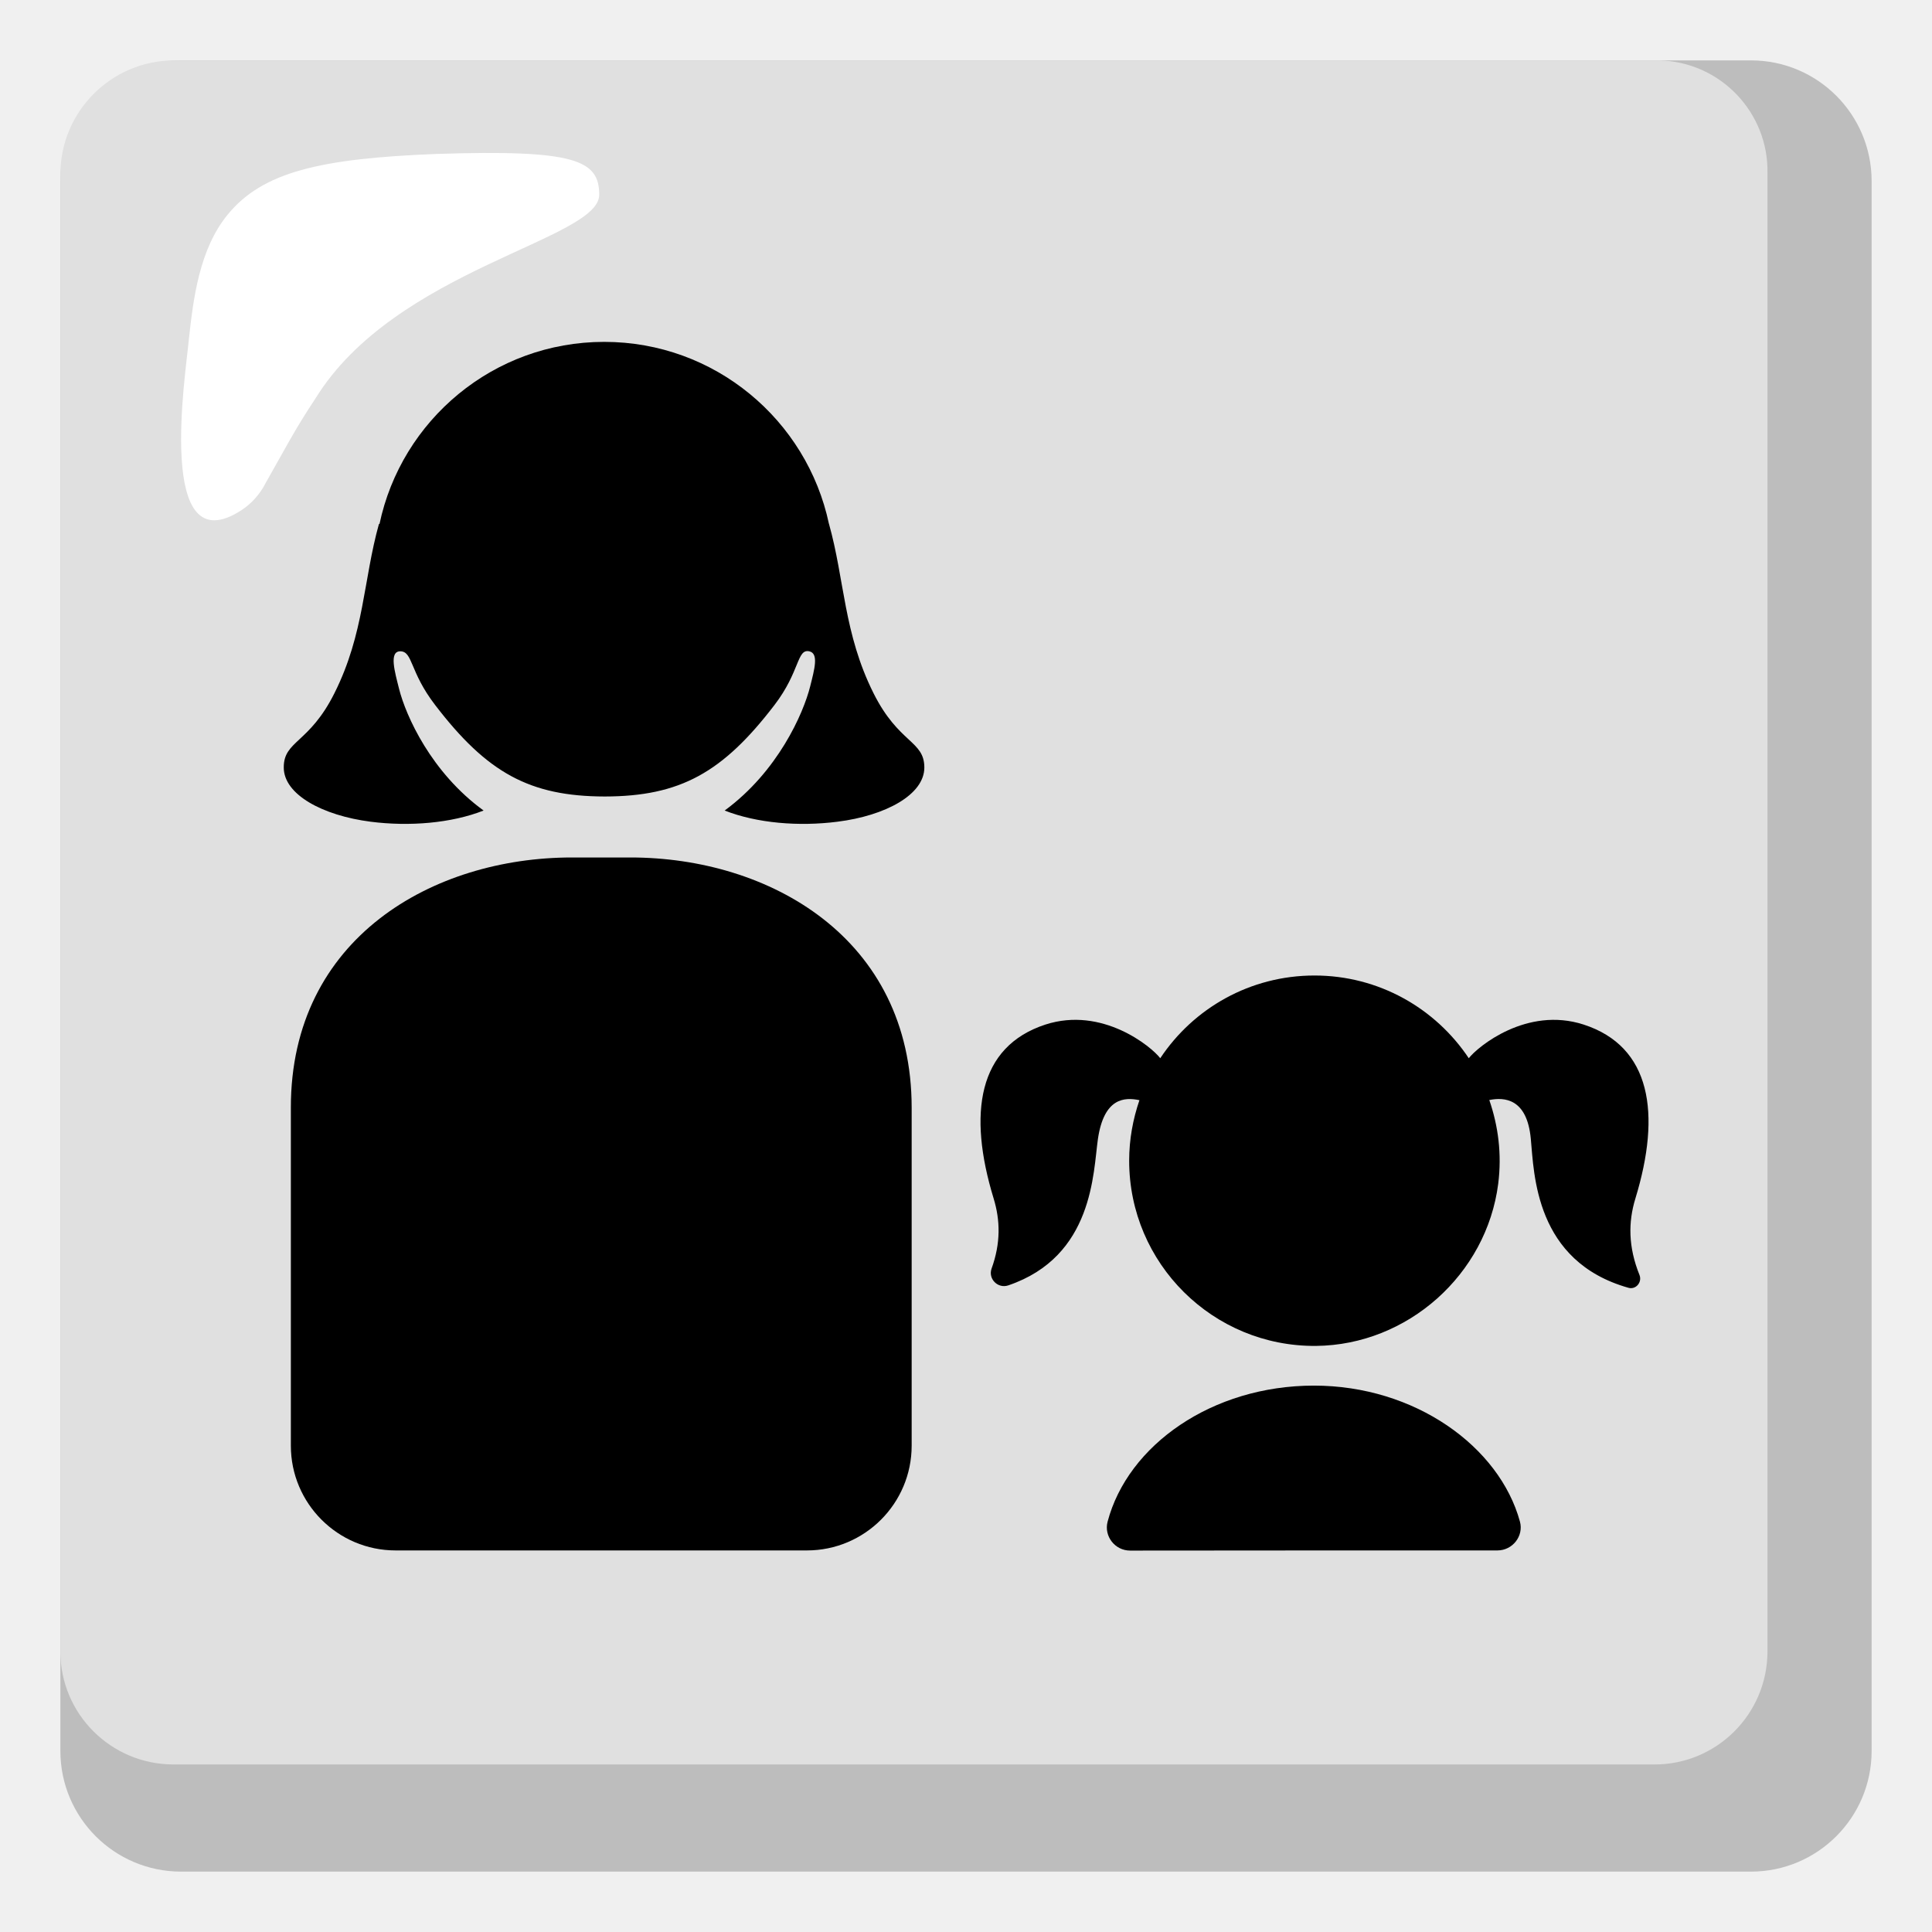
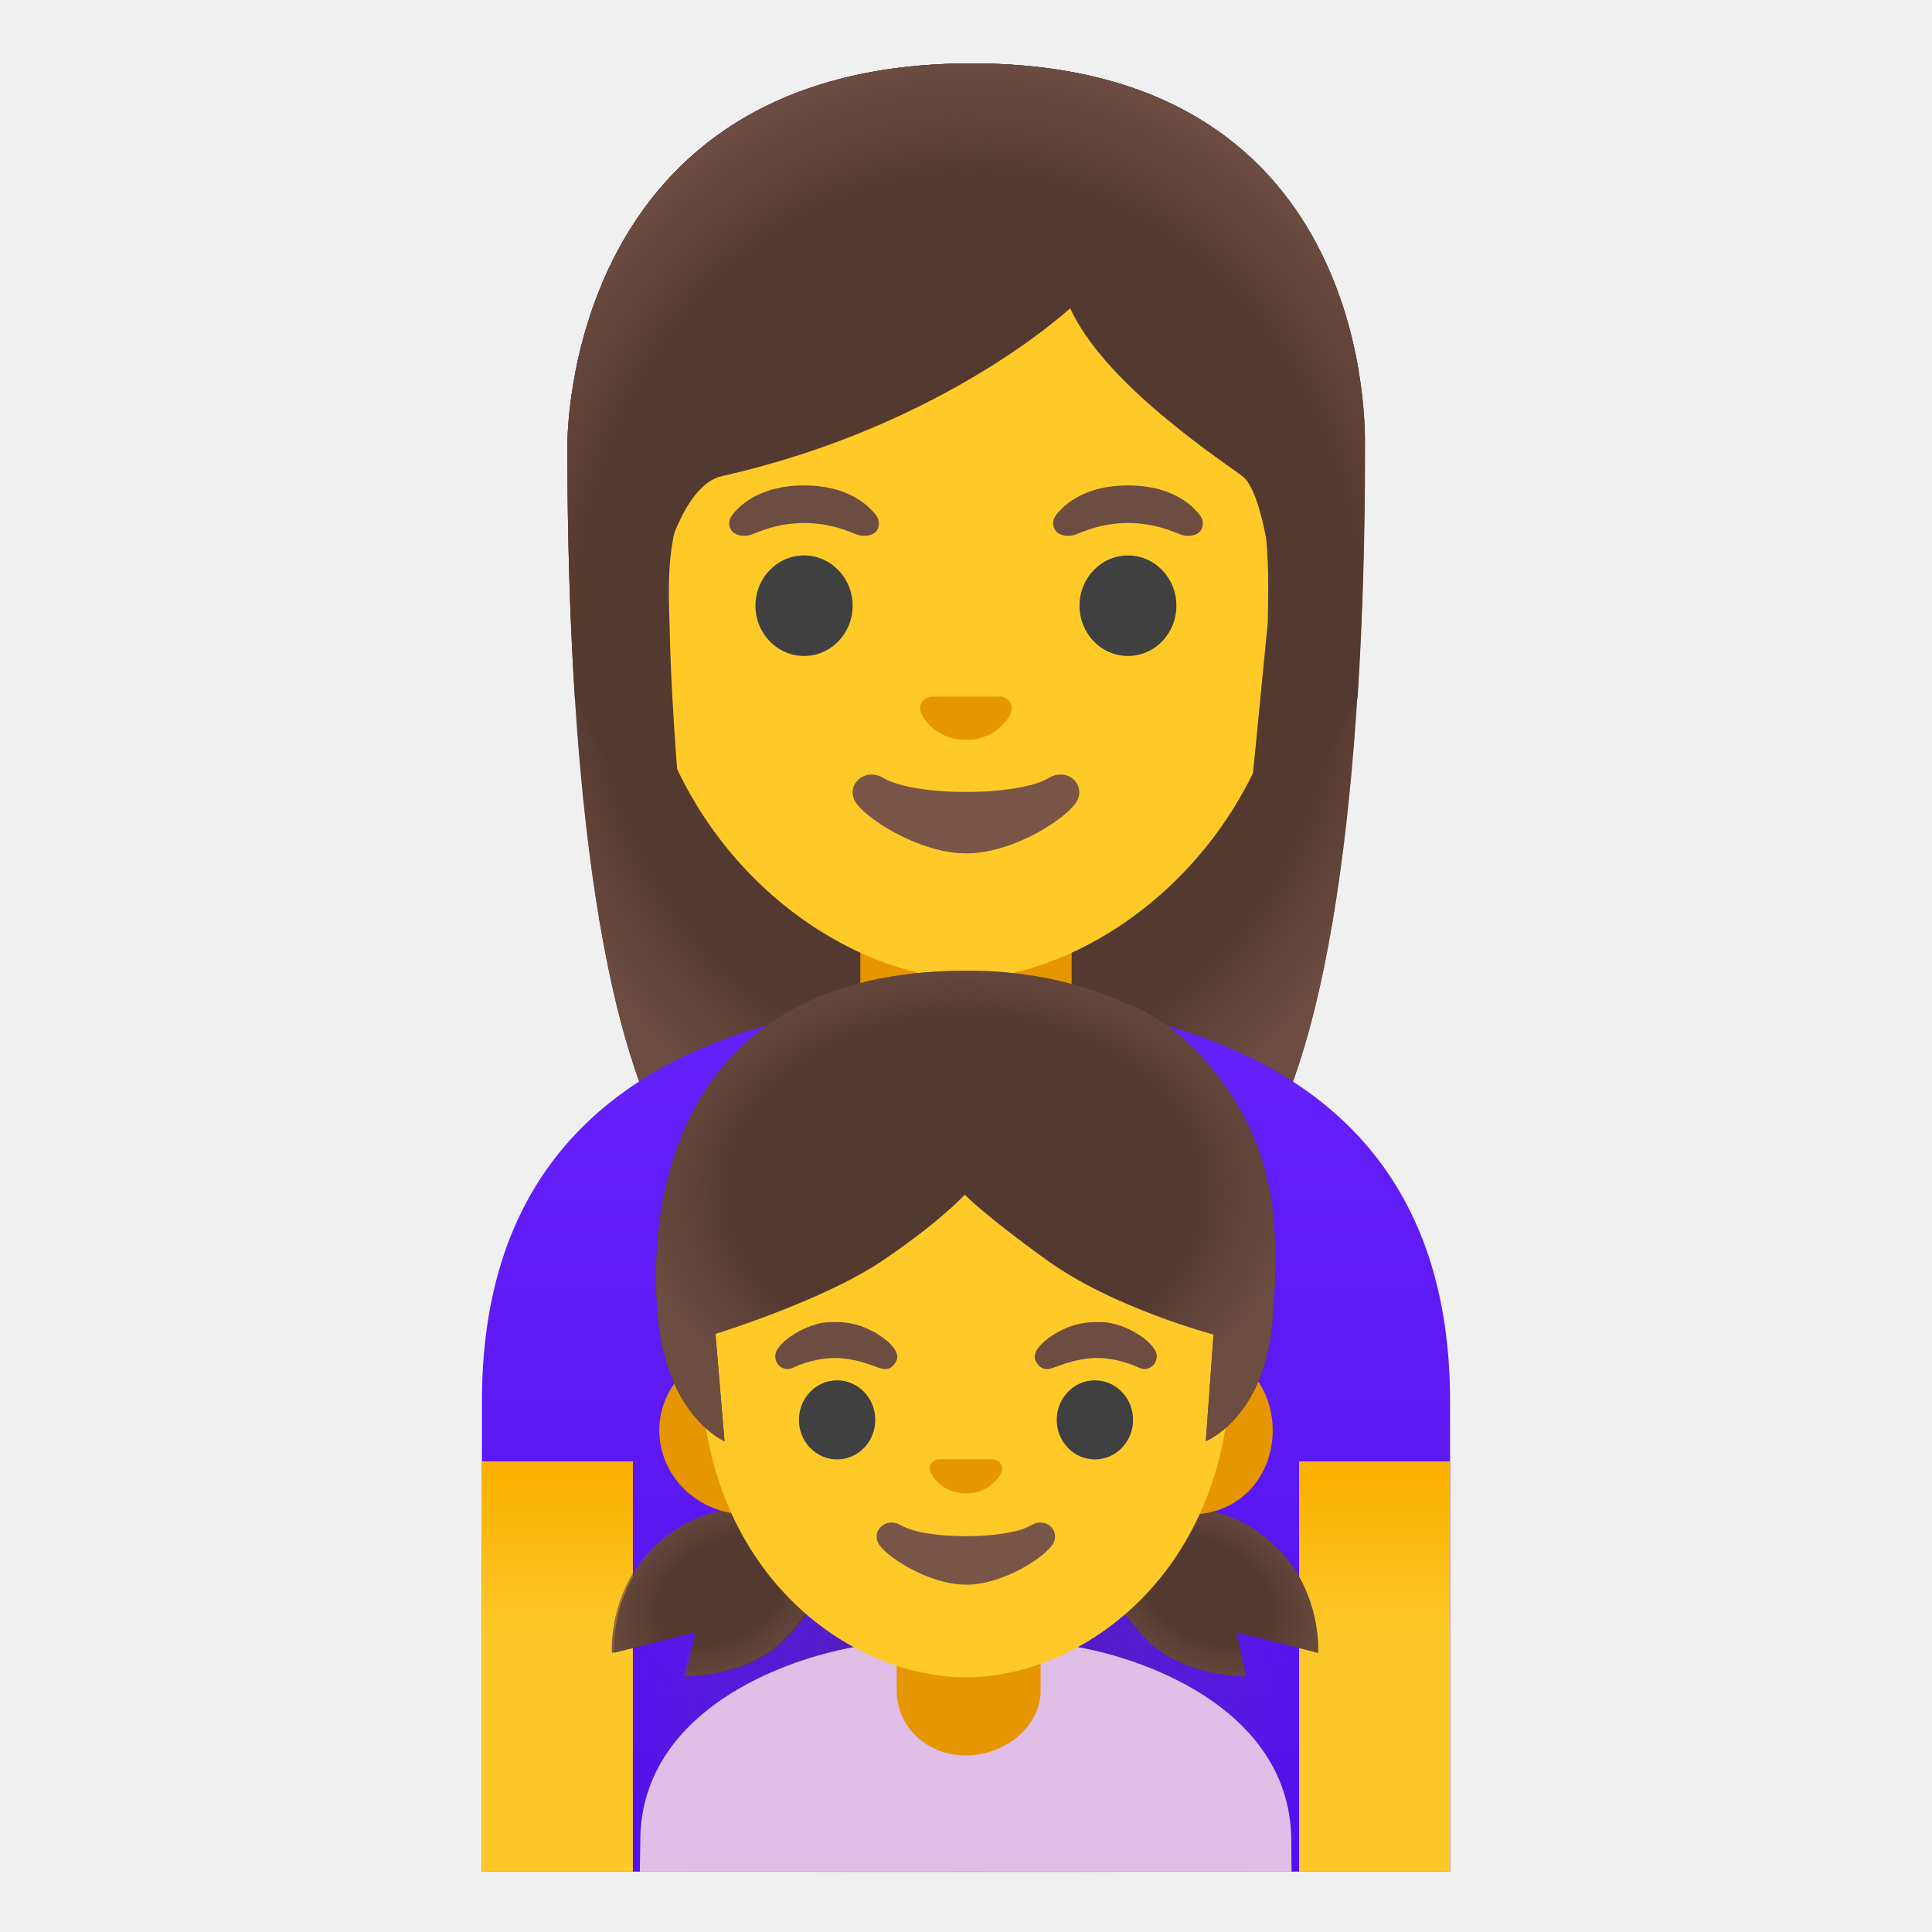
- <svg xmlns="http://www.w3.org/2000/svg" version="1.1" id="Layer_2_00000098905746426617686290000010918735251159700125_" x="0px" y="0px" viewBox="0 0 128 128" style="enable-background:new 0 0 128 128;" xml:space="preserve">
-   <path style="fill:#BDBDBD;" d="M116,4H12c-4.42,0-8,3.58-8,8v104c0,4.42,3.58,8,8,8h104c4.42,0,8-3.58,8-8V12  C124,7.58,120.42,4,116,4z" />
-   <path style="fill:#E0E0E0;" d="M109.7,4H11.5C7.37,4.03,4.03,7.37,4,11.5v97.9c-0.01,4.14,3.34,7.49,7.48,7.5c0.01,0,0.01,0,0.02,0  h98.1c4.14,0.01,7.49-3.34,7.5-7.48c0-0.01,0-0.01,0-0.02V11.5c0.09-4.05-3.13-7.41-7.18-7.5C109.85,4,109.77,4,109.7,4z" />
-   <path style="fill:#FFFFFF;" d="M39.7,12.9c0-2.3-1.6-3-10.8-2.7c-7.7,0.3-11.5,1.2-13.8,4c-1.9,2.3-2.3,5.6-2.6,8.4  c-0.2,2.2-2.2,14.9,3.5,11.2c0.68-0.45,1.23-1.07,1.6-1.8c1.2-2.1,1.9-3.5,3.3-5.6C26.2,17.8,39.7,15.9,39.7,12.9z" />
+ <svg xmlns="http://www.w3.org/2000/svg" version="1.1" id="Layer_1" x="0px" y="0px" viewBox="0 0 128 128" style="enable-background:new 0 0 128 128;" xml:space="preserve">
+   <g id="hairGroup_2_">
+     <path id="hair_10_" style="fill:#543930;" d="M64.38,4.2c-27.01,0-26.79,24.97-26.79,25.37c0,16.17,1.24,39.02,7.71,48.01   c2.57,3.56,7.53,3.76,7.53,3.76L64,81.32l11.18,0.02c0,0,4.96-0.2,7.53-3.76c6.47-8.99,7.71-31.84,7.71-48.01   C90.41,29.17,91.38,4.2,64.38,4.2z" />
+     <radialGradient id="hairHighlights_5_" cx="63.999" cy="87.209" r="31.303" gradientTransform="matrix(1 0 0 -1.1901 0 144.5769)" gradientUnits="userSpaceOnUse">
+       <stop offset="0.794" style="stop-color:#6D4C41;stop-opacity:0" />
+       <stop offset="1" style="stop-color:#6D4C41" />
+     </radialGradient>
+     <path id="hairHighlights_2_" style="fill:url(#hairHighlights_5_);" d="M64.38,4.2c-27.01,0-26.79,24.97-26.79,25.37   c0,16.17,1.24,39.02,7.71,48.01c2.57,3.56,7.53,3.76,7.53,3.76L64,81.32l11.18,0.02c0,0,4.96-0.2,7.53-3.76   c6.47-8.99,7.71-31.84,7.71-48.01C90.41,29.17,91.38,4.2,64.38,4.2z" />
+   </g>
  <g>
-     <path d="M22.16,45.92c1.98-3.95,1.91-7.51,2.95-11.22c0,0,0.01,0.01,0.03,0.03c1.45-6.9,7.56-12.08,14.89-12.08   c7.32,0,13.43,5.17,14.89,12.06l0-0.01c1.04,3.7,0.97,7.26,2.95,11.22c1.67,3.35,3.37,3.14,3.37,4.93c0,1.8-2.57,3.19-5.75,3.59   c-2.57,0.33-5.34,0.1-7.48-0.74c3.52-2.58,5.22-6.43,5.67-8.24c0.28-1.12,0.58-2.18-0.07-2.31c-0.82-0.17-0.6,1.34-2.3,3.56   c-3.43,4.48-6.25,6.05-11.24,6.06c-4.99-0.01-7.81-1.58-11.24-6.06c-1.7-2.21-1.47-3.54-2.3-3.56c-0.78-0.01-0.37,1.37-0.09,2.49   c0.45,1.79,2.13,5.54,5.6,8.06c-2.14,0.84-4.91,1.07-7.49,0.74c-3.18-0.41-5.75-1.8-5.75-3.59C18.79,49.06,20.49,49.27,22.16,45.92   z" />
-     <path d="M37.88,56.81h3.9c9.15,0,18.62,5.3,18.62,16.58v22.39c0,3.83-3.11,6.94-6.94,6.94H26.21c-3.83,0-6.94-3.11-6.94-6.94V73.39   C19.26,62.11,28.73,56.81,37.88,56.81z" />
-     <g>
-       <path d="M99.21,102.72c1,0,1.75-0.95,1.49-1.91c-1.36-4.97-6.95-9.01-13.65-9.01c-6.73,0-12.33,3.93-13.67,9.02    c-0.25,0.96,0.49,1.91,1.49,1.91C74.87,102.72,99.21,102.72,99.21,102.72z" />
-       <path d="M65.83,79.4c-1.72-5.63-1.04-10.06,3.43-11.52c3.77-1.22,7.02,1.46,7.61,2.23c2.2-3.31,5.95-5.48,10.22-5.48    s8.02,2.18,10.22,5.48c0.59-0.76,3.84-3.45,7.61-2.23c4.47,1.45,5.15,5.89,3.43,11.52c-0.48,1.56-0.48,3.21,0.27,5.07    c0.19,0.48-0.24,0.99-0.73,0.85c-6.2-1.75-6.25-7.56-6.47-9.87c-0.25-2.69-1.76-2.77-2.75-2.57c0.59,1.71,0.84,3.58,0.59,5.55    c-0.77,6.01-6,10.68-12.07,10.74c-6.82,0.06-12.38-5.46-12.38-12.27c0-1.41,0.25-2.75,0.68-4.01c-0.99-0.21-2.35-0.16-2.75,2.57    c-0.32,2.22-0.29,7.78-5.94,9.7c-0.68,0.23-1.34-0.42-1.11-1.1C66.31,82.36,66.27,80.84,65.83,79.4z" />
+     <linearGradient id="SVGID_1_" gradientUnits="userSpaceOnUse" x1="64.001" y1="4.226" x2="64.001" y2="59.444" gradientTransform="matrix(1 0 0 -1 0 128)">
+       <stop offset="0" style="stop-color:#530EEB" />
+       <stop offset="1" style="stop-color:#651FFF" />
+     </linearGradient>
+     <path style="fill:url(#SVGID_1_);" d="M75.21,67.4c-1.83-0.43-6.52-0.65-11.21-0.65s-9.38,0.22-11.21,0.65   c-11.23,2.67-20.86,9.43-20.86,25.43V124h1.5h1.5h58.14h1.5h1.5V92.83C96.07,76.83,86.44,70.07,75.21,67.4z" />
+   </g>
+   <g id="neck_3_">
+     <g id="neck_2_">
+       <path style="fill:#E59600;" d="M64,74.16L64,74.16c-3.87,0-7-3.13-7-7v-6.42h14v6.42C71,71.03,67.87,74.16,64,74.16z" />
    </g>
  </g>
+   <g id="arm_1_">
+     <linearGradient id="SVGID_2_" gradientUnits="userSpaceOnUse" x1="36.929" y1="3.947" x2="36.929" y2="30.179" gradientTransform="matrix(1 0 0 -1 0 128)">
+       <stop offset="0.604" style="stop-color:#FFCA28" />
+       <stop offset="1" style="stop-color:#FFB300" />
+     </linearGradient>
+     <polygon style="fill:url(#SVGID_2_);" points="31.93,124 32.93,124 33.93,124 39.93,124 40.93,124 41.93,124 41.93,96.82    31.93,96.82  " />
+   </g>
+   <g id="arm">
+     <linearGradient id="SVGID_3_" gradientUnits="userSpaceOnUse" x1="91.071" y1="3.947" x2="91.071" y2="30.179" gradientTransform="matrix(1 0 0 -1 0 128)">
+       <stop offset="0.604" style="stop-color:#FFCA28" />
+       <stop offset="1" style="stop-color:#FFB300" />
+     </linearGradient>
+     <polygon style="fill:url(#SVGID_3_);" points="86.07,96.82 86.07,124 87.07,124 88.07,124 94.07,124 95.07,124 96.07,124    96.07,96.82  " />
+   </g>
+   <path id="head_2_" style="fill:#FFCA28;" d="M64,11.85L64,11.85L64,11.85c-11.36,0-21.88,8.45-21.88,26.36  c0,14.39,8.91,22.9,16.67,25.64c1.85,0.65,3.63,0.98,5.22,0.98c1.57,0,3.35-0.33,5.18-0.97c7.76-2.73,16.7-11.25,16.7-25.65  C85.88,20.29,75.36,11.85,64,11.85z" />
+   <path id="mouth_2_" style="fill:#795548;" d="M69.49,51.54c-2.08,1.24-8.89,1.24-10.97,0c-1.19-0.71-2.41,0.38-1.92,1.46  c0.49,1.07,4.21,3.54,7.42,3.54s6.88-2.47,7.37-3.54C71.89,51.91,70.69,50.83,69.49,51.54z" />
+   <path id="nose_2_" style="fill:#E59600;" d="M66.52,46.2c-0.07-0.03-0.14-0.04-0.21-0.05h-4.62c-0.07,0.01-0.14,0.03-0.21,0.05  c-0.42,0.17-0.65,0.6-0.45,1.06c0.2,0.46,1.12,1.76,2.97,1.76c1.85,0,2.77-1.3,2.97-1.76C67.17,46.8,66.94,46.37,66.52,46.2z" />
+   <g id="eyes_2_">
+     <ellipse style="fill:#404040;" cx="53.27" cy="40.13" rx="3.22" ry="3.33" />
+     <ellipse style="fill:#404040;" cx="74.73" cy="40.13" rx="3.21" ry="3.33" />
+   </g>
+   <g id="eyebrows_2_">
+     <path style="fill:#6D4C41;" d="M58.05,34.15c-0.61-0.81-2.03-1.99-4.78-1.99s-4.17,1.18-4.78,1.99c-0.27,0.36-0.2,0.77-0.01,1.02   c0.17,0.23,0.69,0.45,1.26,0.26c0.57-0.19,1.68-0.77,3.54-0.78c1.86,0.01,2.97,0.59,3.54,0.78c0.57,0.19,1.08-0.02,1.26-0.26   C58.25,34.93,58.32,34.51,58.05,34.15z" />
+     <path style="fill:#6D4C41;" d="M79.51,34.15c-0.61-0.81-2.03-1.99-4.78-1.99s-4.17,1.18-4.78,1.99c-0.27,0.36-0.2,0.77-0.01,1.02   c0.17,0.23,0.69,0.45,1.26,0.26c0.57-0.19,1.68-0.77,3.54-0.78c1.86,0.01,2.97,0.59,3.54,0.78c0.57,0.19,1.08-0.02,1.26-0.26   C79.71,34.93,79.78,34.51,79.51,34.15z" />
+   </g>
+   <g id="hairGroup_1_">
+     <g id="hair">
+       <path style="fill:#543930;" d="M64.38,4.2c-27.01,0-26.79,24.97-26.79,25.37c0,5.11,0.12,10.88,0.5,16.68l7.76,15.53    c0,0-1.34-12.17-1.49-20.42c-0.02-1.06-0.2-3.72,0.31-6.04c0.79-1.96,1.83-3.48,3.17-3.78c14.72-3.31,23.06-11.12,23.06-11.12    c2.17,4.73,8.94,9.35,11.38,11.1c0.69,0.5,1.21,2.11,1.6,4.11c0.21,2.07,0.13,4.34,0.11,5.67l-2.01,20.44l7.95-15.48    c0-0.03,0.01-0.07,0.02-0.1c0.37-5.76,0.49-11.5,0.49-16.58C90.41,29.17,91.38,4.2,64.38,4.2z" />
+     </g>
+     <radialGradient id="hairHighlights_6_" cx="64.219" cy="84.558" r="32.788" gradientTransform="matrix(1 0 0 -1.2135 0 146.0553)" gradientUnits="userSpaceOnUse">
+       <stop offset="0.794" style="stop-color:#6D4C41;stop-opacity:0" />
+       <stop offset="1" style="stop-color:#6D4C41" />
+     </radialGradient>
+     <path id="hairHighlights_1_" style="fill:url(#hairHighlights_6_);" d="M64.38,4.2c-27.01,0-26.79,24.97-26.79,25.37   c0,5.11,0.12,10.88,0.5,16.68l4.42-0.01c-0.04-1.92,1.31-13.81,5.32-14.71C62.55,28.21,70.89,20.4,70.89,20.4   c2.17,4.73,8.94,9.35,11.38,11.1c2,1.44,2.61,12.22,2.57,14.74h5.07c0-0.03,0.01-0.07,0.02-0.1c0.37-5.76,0.49-11.5,0.49-16.58   C90.41,29.17,91.38,4.2,64.38,4.2z" />
+   </g>
+   <g style="opacity:0.4;">
+     <radialGradient id="SVGID_4_" cx="64.013" cy="13.384" r="38.514" gradientTransform="matrix(1 0 0 -1 0 128)" gradientUnits="userSpaceOnUse">
+       <stop offset="0" style="stop-color:#212121" />
+       <stop offset="0.574" style="stop-color:#616161;stop-opacity:0.05" />
+     </radialGradient>
+     <path style="fill:url(#SVGID_4_);" d="M75.29,67.43c-1.83-0.43-6.52-0.65-11.21-0.65S54.7,67,52.87,67.43   c-11.23,2.67-20.86,9.43-20.86,25.43v31.17h1.5h1.5h58.14h1.5h1.5V92.86C96.15,76.86,86.52,70.1,75.29,67.43z" />
+   </g>
+   <path id="shirt_5_" style="fill:#E1BEE7;" d="M85.55,121.98c0-9.84-12.51-13.14-16.87-13.14h-9.38c-4.35,0-16.88,3.3-16.88,13.14  c0,0-0.01,0.79-0.03,2.02h1.02h0.97h39.19h0.98h1.02C85.56,122.98,85.55,121.98,85.55,121.98z" />
+   <g id="neck_6_">
+     <path style="fill:#E59600;" d="M63.98,116.3c-2.6,0-4.57-1.92-4.57-4.29v-2.38h9.53v2.38C68.95,114.38,66.59,116.3,63.98,116.3z" />
+   </g>
+   <g id="hair_x5F_back_3_">
+     <g id="hair_13_">
+       <path style="fill:#543930;" d="M45.45,111.07l0.62-2.92l-5.39,1.35c0,0-0.38-5.2,4.26-8.2c5.09-3.29,10.94,0.22,10.94,0.22    s-0.58,3.93-4.06,7.3C49.47,111.09,45.45,111.07,45.45,111.07z" />
+     </g>
+     <g id="hair_11_">
+       <path style="fill:#543930;" d="M82.55,111.07l-0.62-2.92l5.39,1.35c0,0,0.38-5.2-4.26-8.2c-5.09-3.29-10.94,0.22-10.94,0.22    s0.58,3.93,4.06,7.3C78.53,111.09,82.55,111.07,82.55,111.07z" />
+     </g>
+     <radialGradient id="hairHighlights_8_" cx="79.902" cy="22.628" r="8.88" gradientTransform="matrix(0.8651 0.5016 0.3314 -0.5715 3.2788 78.2224)" gradientUnits="userSpaceOnUse">
+       <stop offset="0.525" style="stop-color:#6D4C41;stop-opacity:0" />
+       <stop offset="1" style="stop-color:#6D4C41" />
+     </radialGradient>
+     <path id="hairHighlights_7_" style="fill:url(#hairHighlights_8_);" d="M82.55,111.07l-0.62-2.92l5.39,1.35c0,0,0.38-5.2-4.26-8.2   c-5.09-3.29-10.94,0.22-10.94,0.22s0.58,3.93,4.06,7.3C78.53,111.09,82.55,111.07,82.55,111.07z" />
+     <radialGradient id="hairHighlights_9_" cx="1249.902" cy="22.628" r="8.88" gradientTransform="matrix(-0.8651 0.5016 -0.3314 -0.5715 1136.737 -508.6662)" gradientUnits="userSpaceOnUse">
+       <stop offset="0.525" style="stop-color:#6D4C41;stop-opacity:0" />
+       <stop offset="1" style="stop-color:#6D4C41" />
+     </radialGradient>
+     <path id="hairHighlights_4_" style="fill:url(#hairHighlights_9_);" d="M45.31,111.07l0.62-2.92l-5.39,1.35c0,0-0.38-5.2,4.26-8.2   c5.09-3.29,10.94,0.22,10.94,0.22s-0.58,3.93-4.06,7.3C49.33,111.09,45.31,111.07,45.31,111.07z" />
+   </g>
+   <g id="ears_7_">
+     <path style="fill:#E59600;" d="M78.93,89.21h-3.97H53.43h-3.97c-3.18,0-5.78,2.5-5.78,5.56s2.6,5.56,5.78,5.56h3.97h21.53h3.97   c3.18,0,5.39-2.5,5.39-5.56S82.11,89.21,78.93,89.21z" />
+   </g>
+   <path id="head_4_" style="fill:#FFCA28;" d="M63.98,66.27L63.98,66.27L63.98,66.27c-9.33,0-17.57,9.8-17.57,23.9  c0,14.02,9.87,20.96,17.57,20.96s17.57-6.93,17.57-20.96C81.56,76.06,73.31,66.27,63.98,66.27z" />
+   <path id="mouth_4_" style="fill:#795548;" d="M68.32,101.05c-1.64,0.97-7,0.97-8.64,0c-0.94-0.56-1.9,0.3-1.51,1.15  c0.38,0.84,3.31,2.79,5.84,2.79s5.42-1.95,5.8-2.79C70.21,101.35,69.26,100.49,68.32,101.05z" />
+   <path id="nose_4_" style="fill:#E59600;" d="M65.98,96.72c-0.05-0.02-0.11-0.04-0.17-0.04h-3.63c-0.06,0.01-0.11,0.02-0.17,0.04  c-0.33,0.13-0.51,0.47-0.35,0.84c0.16,0.36,0.88,1.38,2.34,1.38s2.18-1.02,2.34-1.38C66.49,97.19,66.31,96.85,65.98,96.72z" />
+   <g id="eyes_4_">
+     <ellipse style="fill:#404040;" cx="55.46" cy="94.07" rx="2.53" ry="2.62" />
+     <ellipse style="fill:#404040;" cx="72.54" cy="94.07" rx="2.53" ry="2.62" />
+   </g>
+   <g id="eyebrows_4_">
+     <path style="fill:#6D4C41;" d="M51.5,89.41c0.1-0.13,0.13-0.21,0.31-0.39c0.4-0.42,1.18-0.92,1.94-1.18   c0.73-0.25,1.07-0.25,1.62-0.25c0.85,0,1.37,0.18,1.62,0.25c0.35,0.12,0.68,0.28,1.01,0.46c0.55,0.33,1.74,1.14,1.38,1.87   c-0.4,0.81-1.01,0.51-1.56,0.3c-0.24-0.07-1.32-0.5-2.46-0.5c-0.62,0-0.88,0.07-1.04,0.09c-0.73,0.12-1.28,0.35-1.38,0.38   c-0.38,0.15-0.65,0.37-1.08,0.2C51.4,90.44,51.21,89.84,51.5,89.41z" />
+     <path style="fill:#6D4C41;" d="M76.5,89.41c-0.1-0.13-0.13-0.21-0.31-0.39c-0.39-0.42-1.18-0.92-1.94-1.18   c-0.73-0.25-1.07-0.25-1.62-0.25c-0.85,0-1.37,0.18-1.62,0.25c-0.35,0.12-0.68,0.28-1.01,0.46c-0.55,0.33-1.74,1.14-1.38,1.87   c0.4,0.81,1.01,0.51,1.56,0.3c0.24-0.07,1.32-0.5,2.46-0.5c0.62,0,0.88,0.07,1.04,0.09c0.73,0.12,1.28,0.35,1.38,0.38   c0.38,0.15,0.65,0.37,1.07,0.2C76.6,90.44,76.79,89.84,76.5,89.41z" />
+   </g>
+   <g id="hair_x5F_front_4_">
+     <g id="hair_9_">
+       <path style="fill:#543930;" d="M79.56,69.91c-2.33-2.43-4.56-3.32-4.78-3.35c-2.71-1.24-6.2-2.25-10.72-2.25    c-19.88,0-21.23,16.2-20.43,23.33c0.71,6.29,4.37,7.84,4.37,7.84l-0.6-7.11c0,0,7.11-2.18,11.04-4.83    c3.87-2.61,5.48-4.39,5.48-4.39s1.2,1.28,5.44,4.34c4.4,3.18,11.04,4.92,11.04,4.92l-0.51,7.07c0,0,3.85-1.54,4.4-7.84    C84.99,79.75,84.04,75.03,79.56,69.91z" />
+     </g>
+     <radialGradient id="hairHighlights_10_" cx="70.053" cy="49.047" r="21.111" gradientTransform="matrix(1.0432 0 0 -0.7737 -9.2029 116.8996)" gradientUnits="userSpaceOnUse">
+       <stop offset="0.699" style="stop-color:#6D4C41;stop-opacity:0" />
+       <stop offset="1" style="stop-color:#6D4C41" />
+     </radialGradient>
+     <path id="hairHighlights_3_" style="fill:url(#hairHighlights_10_);" d="M79.56,69.91c-2.33-2.43-4.56-3.32-4.78-3.35   c-2.71-1.24-6.2-2.25-10.72-2.25c-19.88,0-21.23,16.2-20.43,23.33c0.71,6.29,4.37,7.84,4.37,7.84l-0.6-7.11   c0,0,7.11-2.18,11.04-4.83c3.87-2.61,5.48-4.39,5.48-4.39s1.2,1.28,5.44,4.34c4.4,3.18,11.04,4.92,11.04,4.92l-0.51,7.07   c0,0,3.85-1.54,4.4-7.84C84.99,79.75,84.04,75.03,79.56,69.91z" />
+   </g>
</svg>
